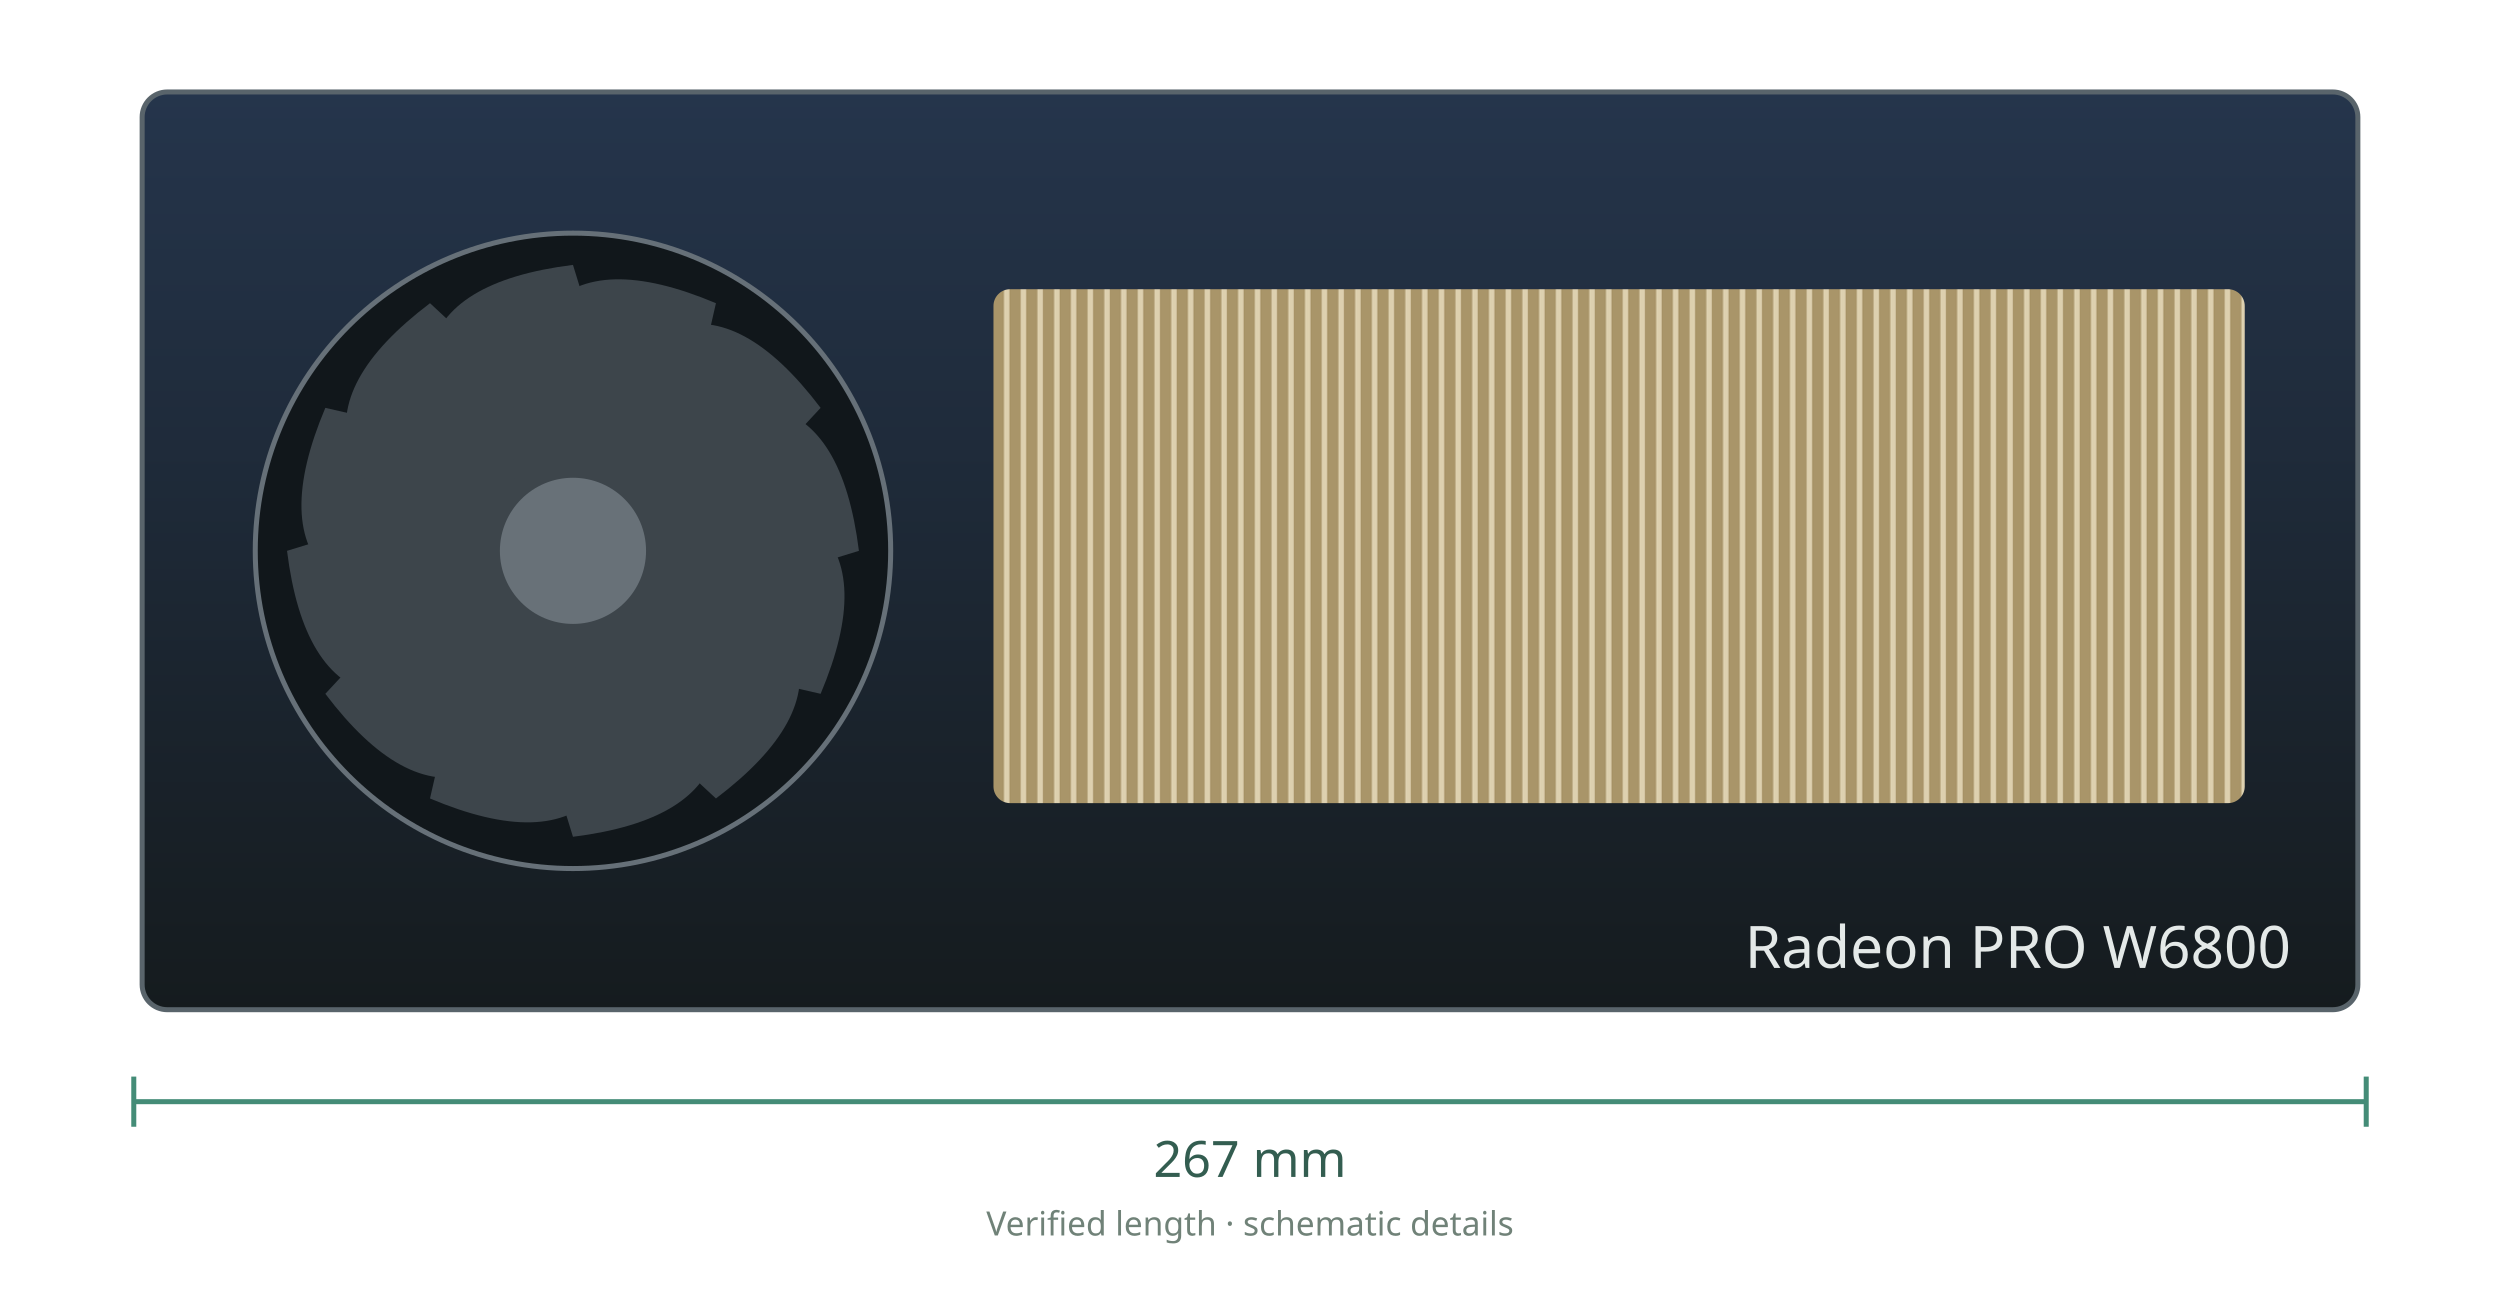
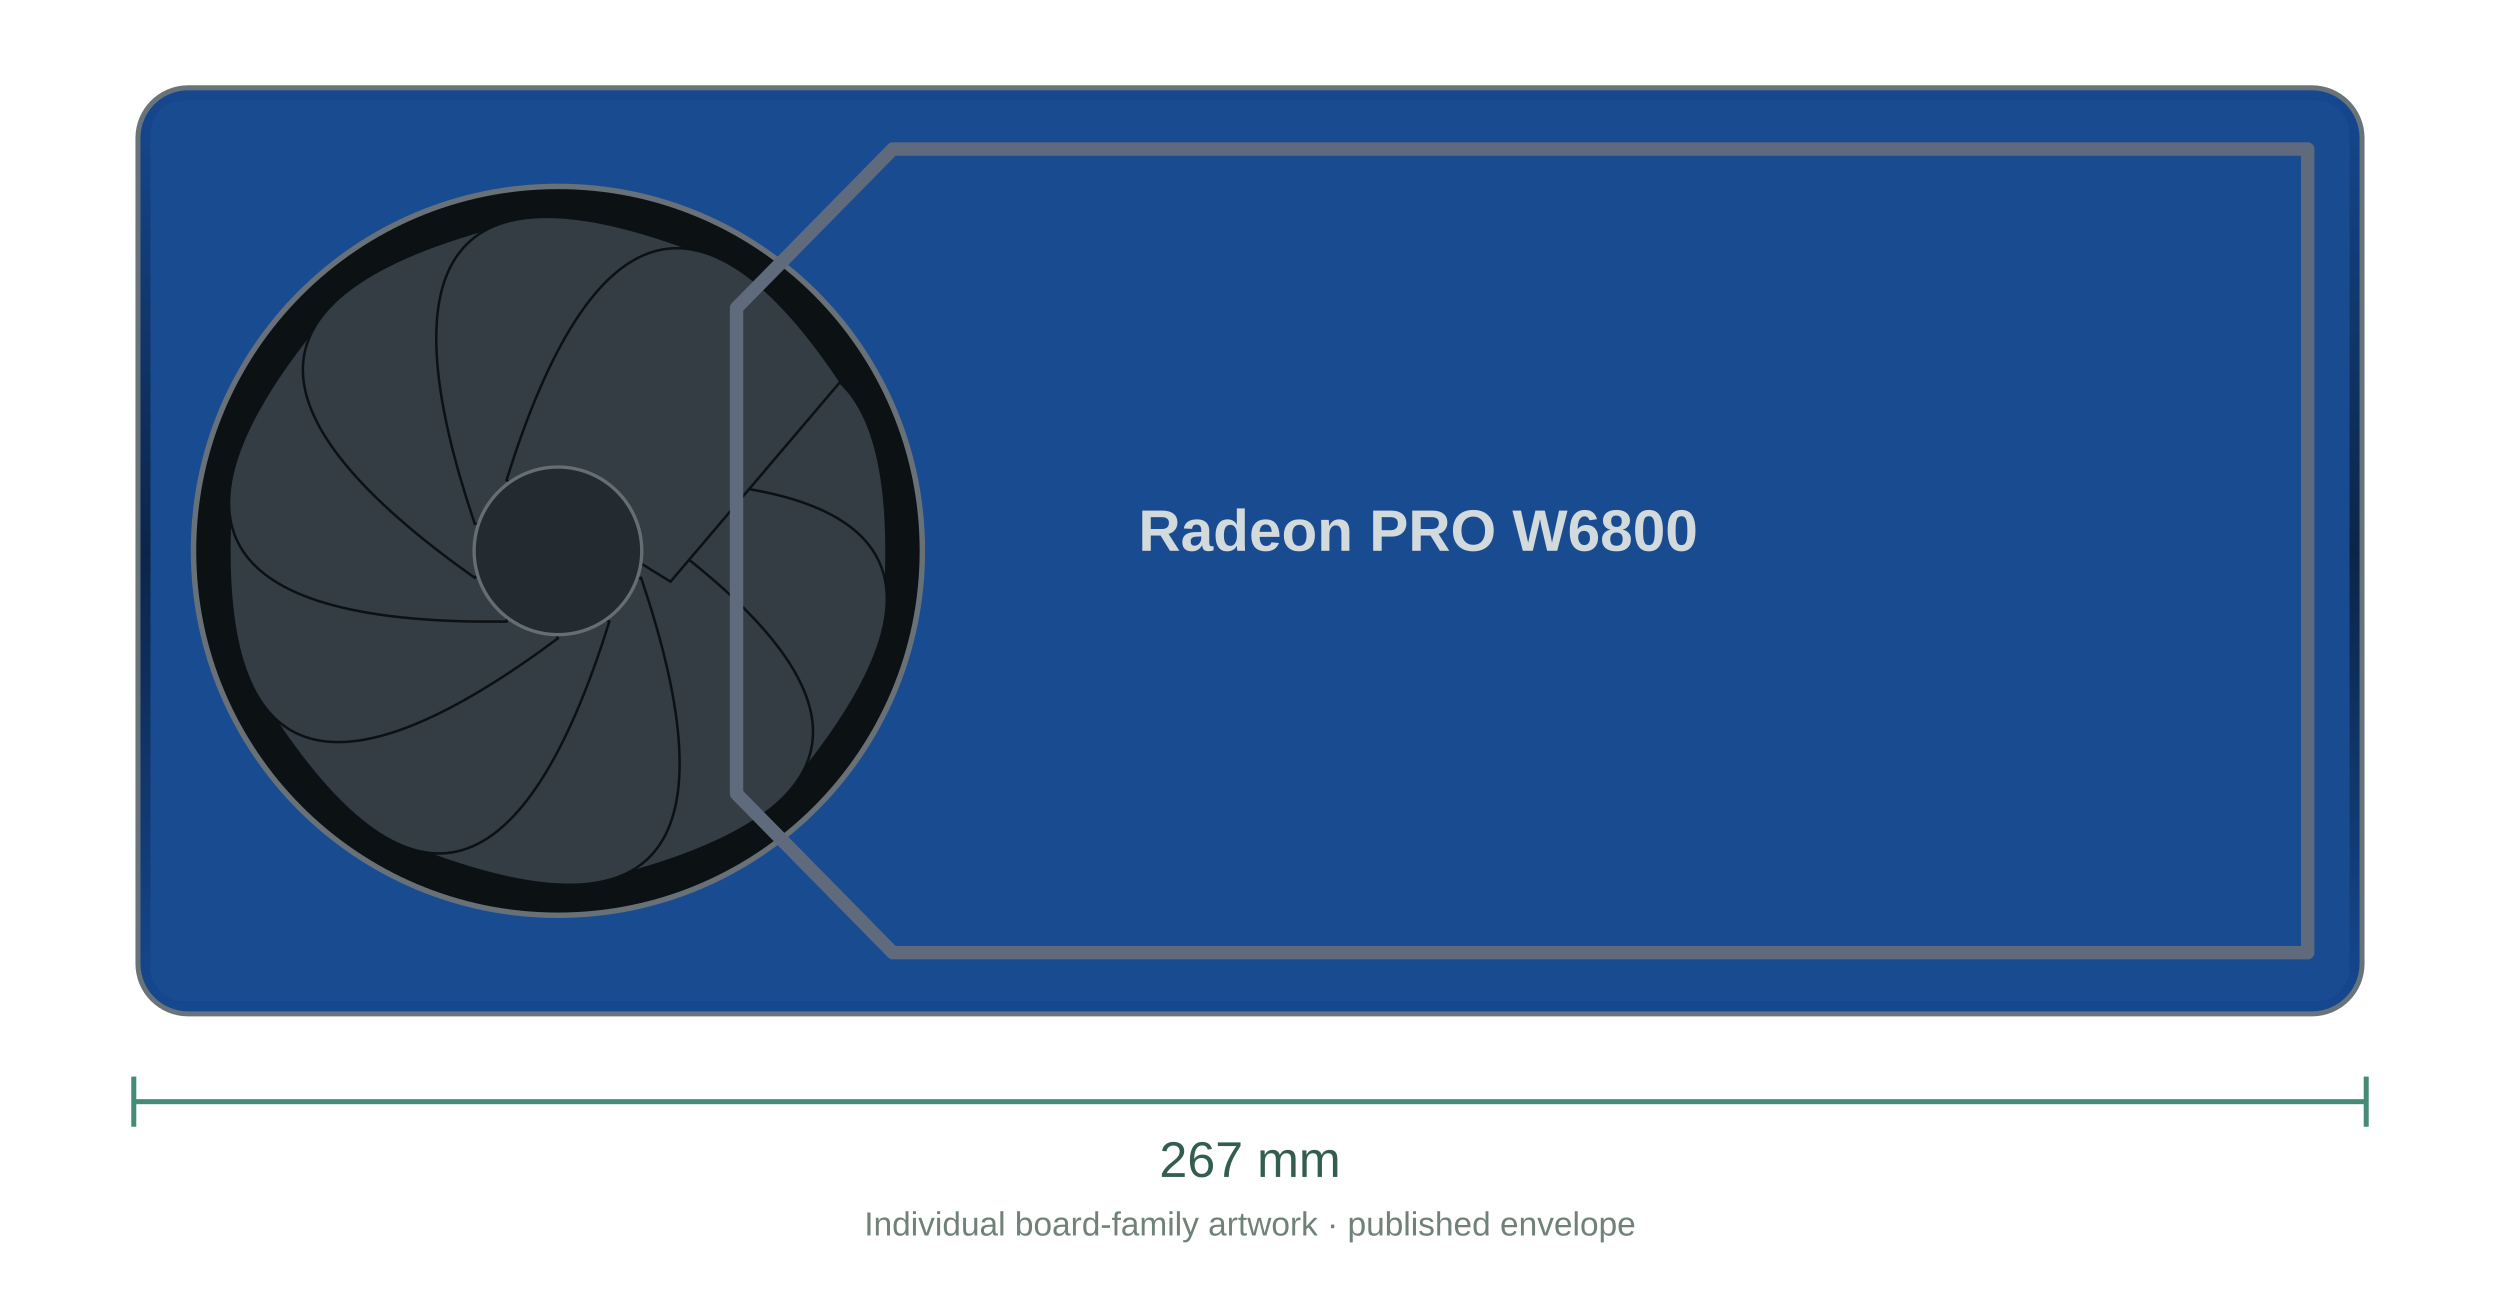
- <svg xmlns="http://www.w3.org/2000/svg" viewBox="-16 -10 299 156.76" role="img" aria-label="Radeon PRO W6800 dimensioned 2D schematic">
+ <svg xmlns="http://www.w3.org/2000/svg" viewBox="-16 -10 299 156.76" role="img" aria-label="Radeon PRO W6800 dimensioned view">
  <defs>
-     <linearGradient id="body" x2="0" y2="1">
-       <stop stop-color="#25354c" />
-       <stop offset="1" stop-color="#151b1e" />
+     <linearGradient id="shell" x2="0" y2="1">
+       <stop stop-color="#164890" />
+       <stop offset=".5" stop-color="#0b2547" />
+       <stop offset="1" stop-color="#164890" />
    </linearGradient>
-     <pattern id="fins" width="2" height="4" patternUnits="userSpaceOnUse">
-       <rect width="2" height="4" fill="#a99569" />
-       <path d="M.4 0V4" stroke="#ddd0af" stroke-width=".65" />
-     </pattern>
+     <linearGradient id="metal" x2="0" y2="1">
+       <stop stop-color="#405d90" />
+       <stop offset=".4" stop-color="#164890" />
+       <stop offset="1" stop-color="#405d90" />
+     </linearGradient>
  </defs>
-   <rect x="1" y="1" width="265" height="109.76" rx="3" fill="url(#body)" stroke="#59646b" stroke-width=".6" />
-   <rect x="102.819" y="24.587" width="149.652" height="61.468" rx="2" fill="url(#fins)" />
-   <circle cx="52.527" cy="55.88" r="37.998" fill="#11171b" stroke="#667078" stroke-width=".6" />
-   <path d="M52.527 48.28 Q82.926 25.481 86.726 55.88 L62.027 63.48Z" transform="rotate(0 52.5272 55.88)" fill="#3d454b" />
-   <path d="M52.527 48.28 Q82.926 25.481 86.726 55.88 L62.027 63.48Z" transform="rotate(30 52.5272 55.88)" fill="#3d454b" />
-   <path d="M52.527 48.28 Q82.926 25.481 86.726 55.88 L62.027 63.48Z" transform="rotate(60 52.5272 55.88)" fill="#3d454b" />
-   <path d="M52.527 48.28 Q82.926 25.481 86.726 55.88 L62.027 63.48Z" transform="rotate(90 52.5272 55.88)" fill="#3d454b" />
-   <path d="M52.527 48.28 Q82.926 25.481 86.726 55.88 L62.027 63.48Z" transform="rotate(120 52.5272 55.88)" fill="#3d454b" />
-   <path d="M52.527 48.28 Q82.926 25.481 86.726 55.88 L62.027 63.48Z" transform="rotate(150 52.5272 55.88)" fill="#3d454b" />
-   <path d="M52.527 48.28 Q82.926 25.481 86.726 55.88 L62.027 63.48Z" transform="rotate(180 52.5272 55.88)" fill="#3d454b" />
-   <path d="M52.527 48.28 Q82.926 25.481 86.726 55.88 L62.027 63.48Z" transform="rotate(210 52.5272 55.88)" fill="#3d454b" />
-   <path d="M52.527 48.28 Q82.926 25.481 86.726 55.88 L62.027 63.48Z" transform="rotate(240 52.5272 55.88)" fill="#3d454b" />
-   <path d="M52.527 48.28 Q82.926 25.481 86.726 55.88 L62.027 63.48Z" transform="rotate(270 52.5272 55.88)" fill="#3d454b" />
-   <path d="M52.527 48.28 Q82.926 25.481 86.726 55.88 L62.027 63.48Z" transform="rotate(300 52.5272 55.88)" fill="#3d454b" />
-   <path d="M52.527 48.28 Q82.926 25.481 86.726 55.88 L62.027 63.48Z" transform="rotate(330 52.5272 55.88)" fill="#3d454b" />
-   <circle cx="52.527" cy="55.88" r="8.74" fill="#687178" />
-   <text x="258" y="105.76" fill="#e4e9e8" font-family="system-ui,sans-serif" font-size="7.0" text-anchor="end">Radeon PRO W6800</text>
+   <rect x="0.5" y="0.5" width="266" height="110.76" rx="6" fill="url(#shell)" stroke="#68737a" stroke-width="0.6" />
+   <rect x="2" y="2" width="263" height="107.76" rx="4" fill="#194b91" />
+   <circle cx="50.73" cy="55.88" r="43.586" fill="#0c1114" stroke="#697178" stroke-width=".65" />
+   <path d="M50.73 45.419 Q91.701 14.909 89.958 59.367 L59.447 66.777Z" transform="rotate(0 50.73 55.88)" fill="#343d44" stroke="#0b1114" stroke-width=".3" />
+   <path d="M50.73 45.419 Q91.701 14.909 89.958 59.367 L59.447 66.777Z" transform="rotate(36 50.73 55.88)" fill="#343d44" stroke="#0b1114" stroke-width=".3" />
+   <path d="M50.73 45.419 Q91.701 14.909 89.958 59.367 L59.447 66.777Z" transform="rotate(72 50.73 55.88)" fill="#343d44" stroke="#0b1114" stroke-width=".3" />
+   <path d="M50.73 45.419 Q91.701 14.909 89.958 59.367 L59.447 66.777Z" transform="rotate(108 50.73 55.88)" fill="#343d44" stroke="#0b1114" stroke-width=".3" />
+   <path d="M50.73 45.419 Q91.701 14.909 89.958 59.367 L59.447 66.777Z" transform="rotate(144 50.73 55.88)" fill="#343d44" stroke="#0b1114" stroke-width=".3" />
+   <path d="M50.73 45.419 Q91.701 14.909 89.958 59.367 L59.447 66.777Z" transform="rotate(180 50.73 55.88)" fill="#343d44" stroke="#0b1114" stroke-width=".3" />
+   <path d="M50.73 45.419 Q91.701 14.909 89.958 59.367 L59.447 66.777Z" transform="rotate(216 50.73 55.88)" fill="#343d44" stroke="#0b1114" stroke-width=".3" />
+   <path d="M50.73 45.419 Q91.701 14.909 89.958 59.367 L59.447 66.777Z" transform="rotate(252 50.73 55.88)" fill="#343d44" stroke="#0b1114" stroke-width=".3" />
+   <path d="M50.73 45.419 Q91.701 14.909 89.958 59.367 L59.447 66.777Z" transform="rotate(288 50.73 55.88)" fill="#343d44" stroke="#0b1114" stroke-width=".3" />
+   <path d="M50.73 45.419 Q91.701 14.909 89.958 59.367 L59.447 66.777Z" transform="rotate(324 50.73 55.88)" fill="#343d44" stroke="#0b1114" stroke-width=".3" />
+   <circle cx="50.73" cy="55.88" r="10.025" fill="#232b30" stroke="#656e73" stroke-width=".4" />
+   <path d="M90.78 7.823H260L260 103.937H90.78L72.09 84.938V26.822Z" fill="none" stroke="#5f6b7c" stroke-width="1.6" stroke-linejoin="round" />
+   <text x="120.15" y="55.88" fill="#d2dadb" font-family="Arial,Helvetica,sans-serif" font-size="7" font-weight="600" text-anchor="start">Radeon PRO W6800</text>
  <path d="M0 118.76V124.76 M0 121.76H267 M267 118.76V124.76" stroke="#448c77" fill="none" stroke-width=".6" />
-   <text x="133.5" y="130.76" text-anchor="middle" fill="#335d50" font-family="system-ui,sans-serif" font-size="6">267 mm</text>
-   <text x="133.5" y="137.76" text-anchor="middle" fill="#708278" font-family="system-ui,sans-serif" font-size="4">Verified length · schematic details</text>
+   <text x="133.5" y="130.76" text-anchor="middle" fill="#335d50" font-family="Arial,sans-serif" font-size="6">267 mm</text>
+   <text x="133.5" y="137.76" text-anchor="middle" fill="#708278" font-family="Arial,sans-serif" font-size="4">Individual board-family artwork · published envelope</text>
</svg>
